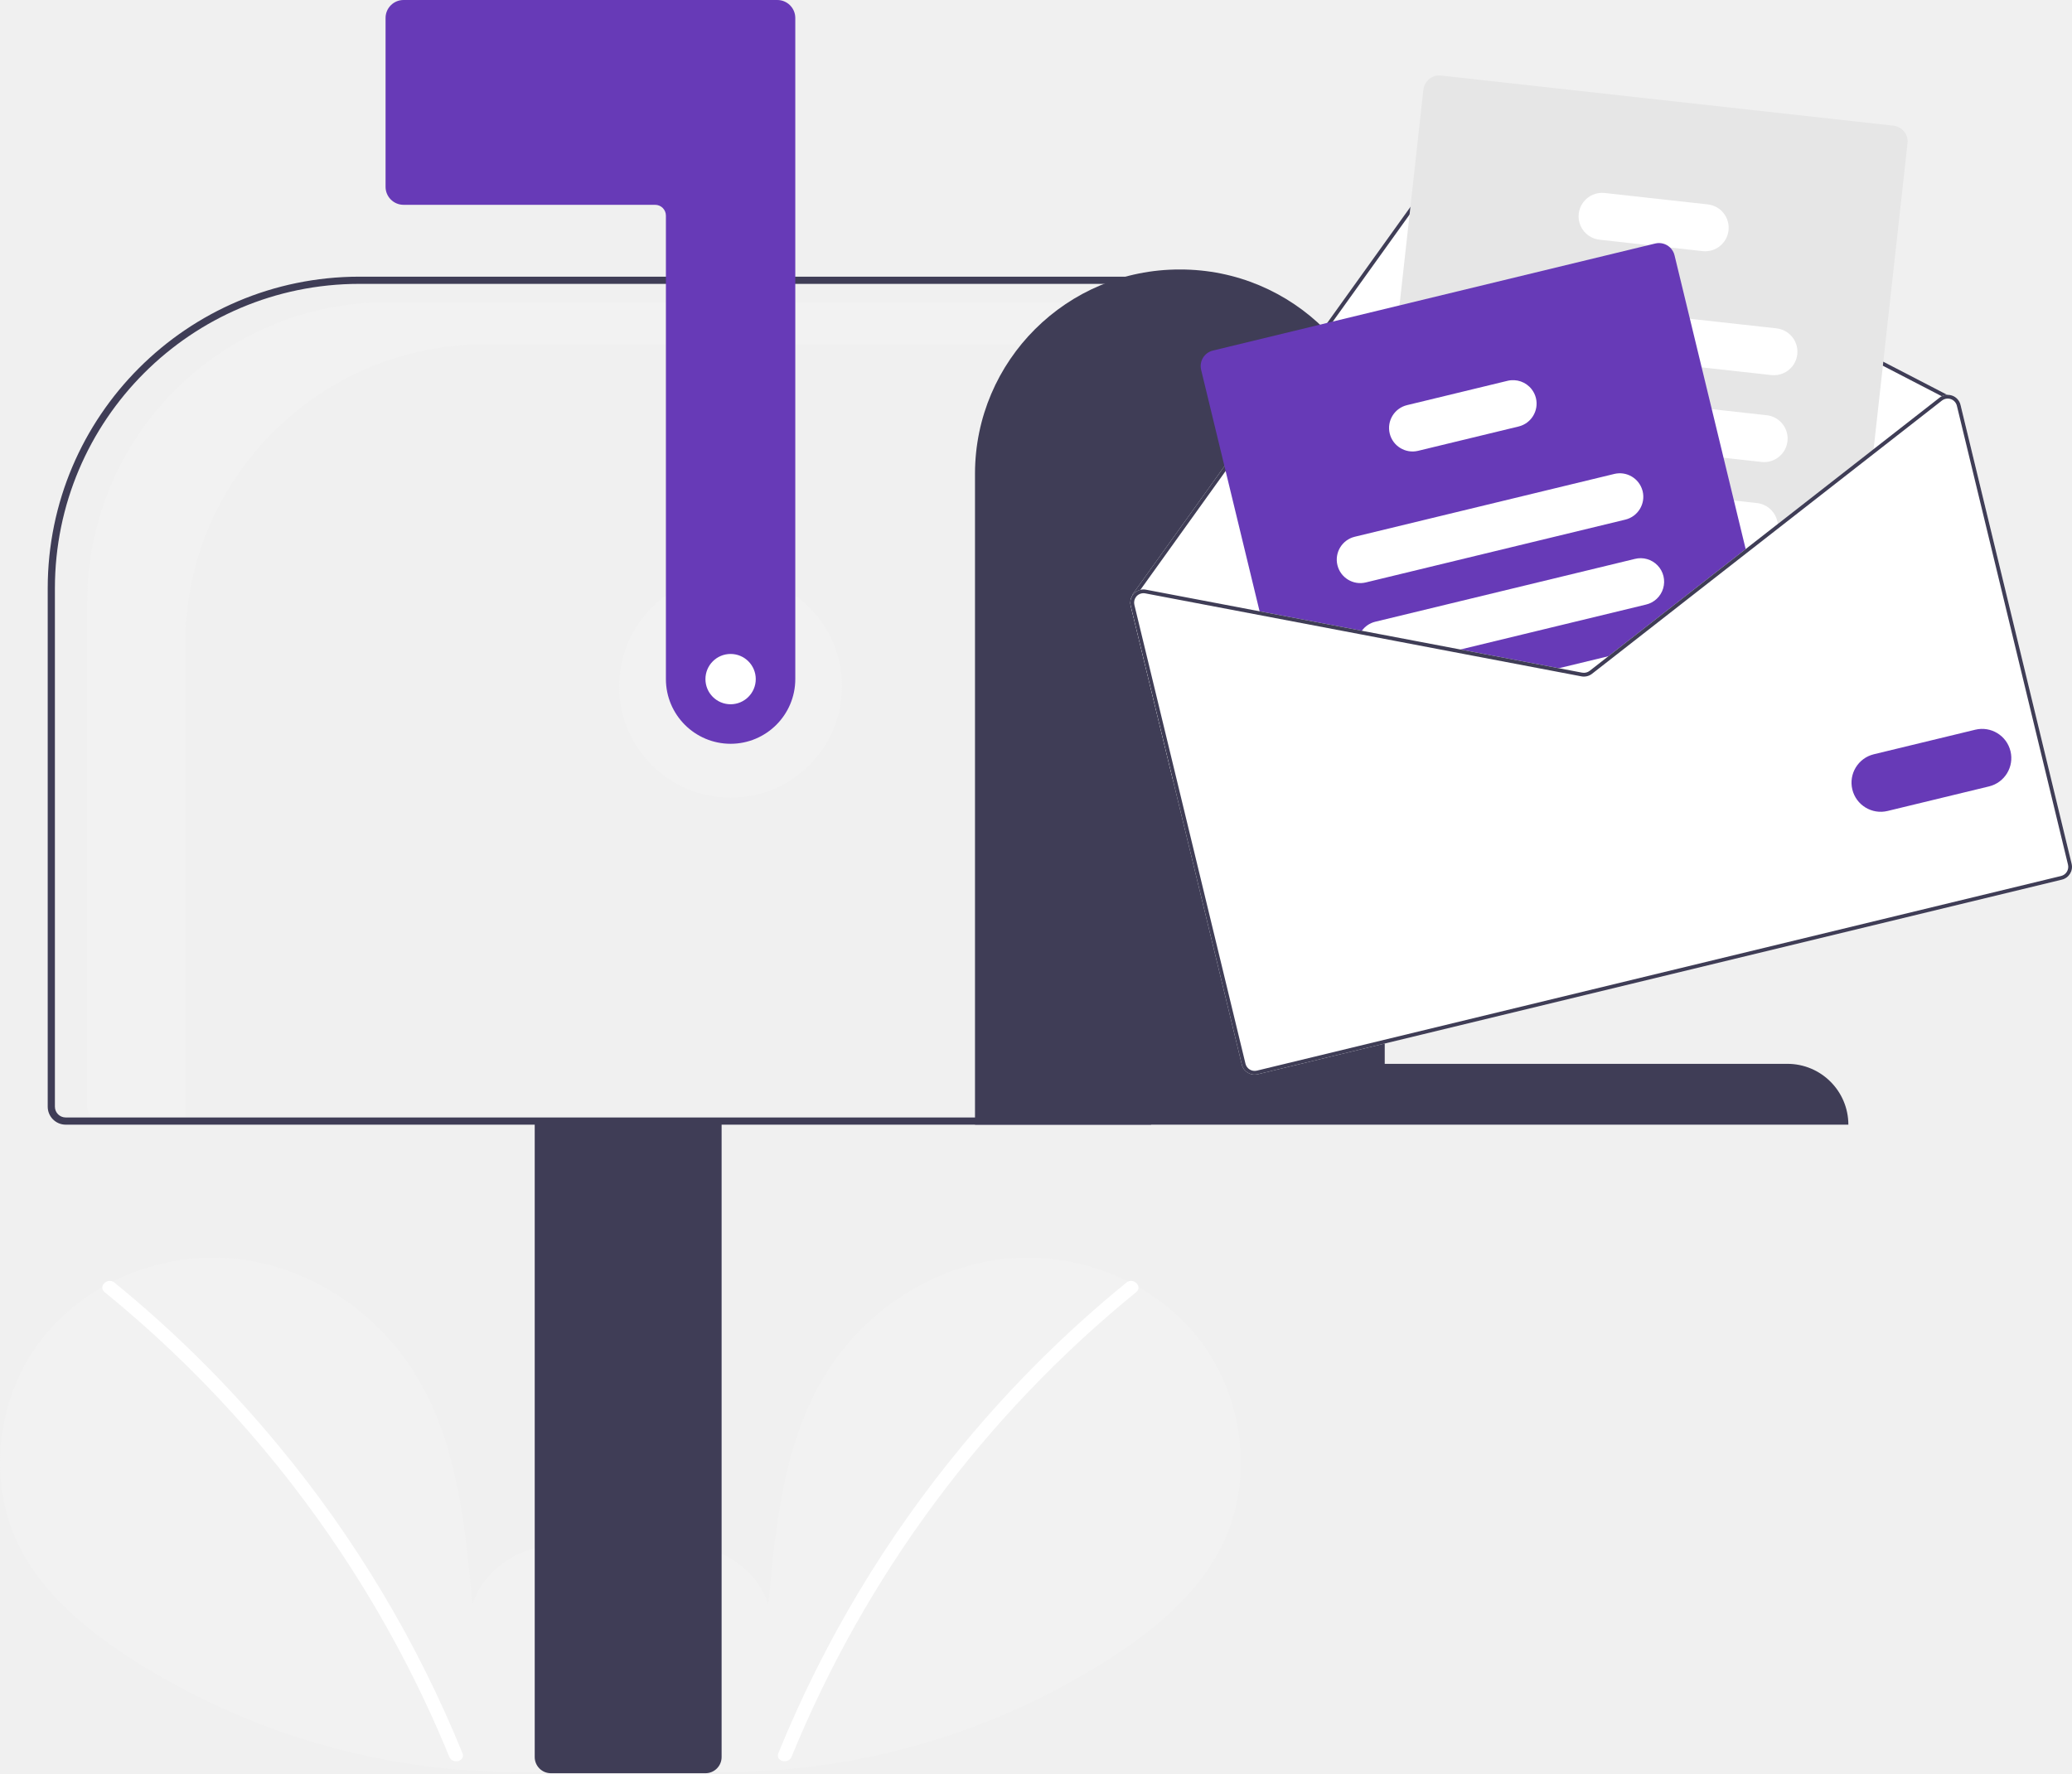
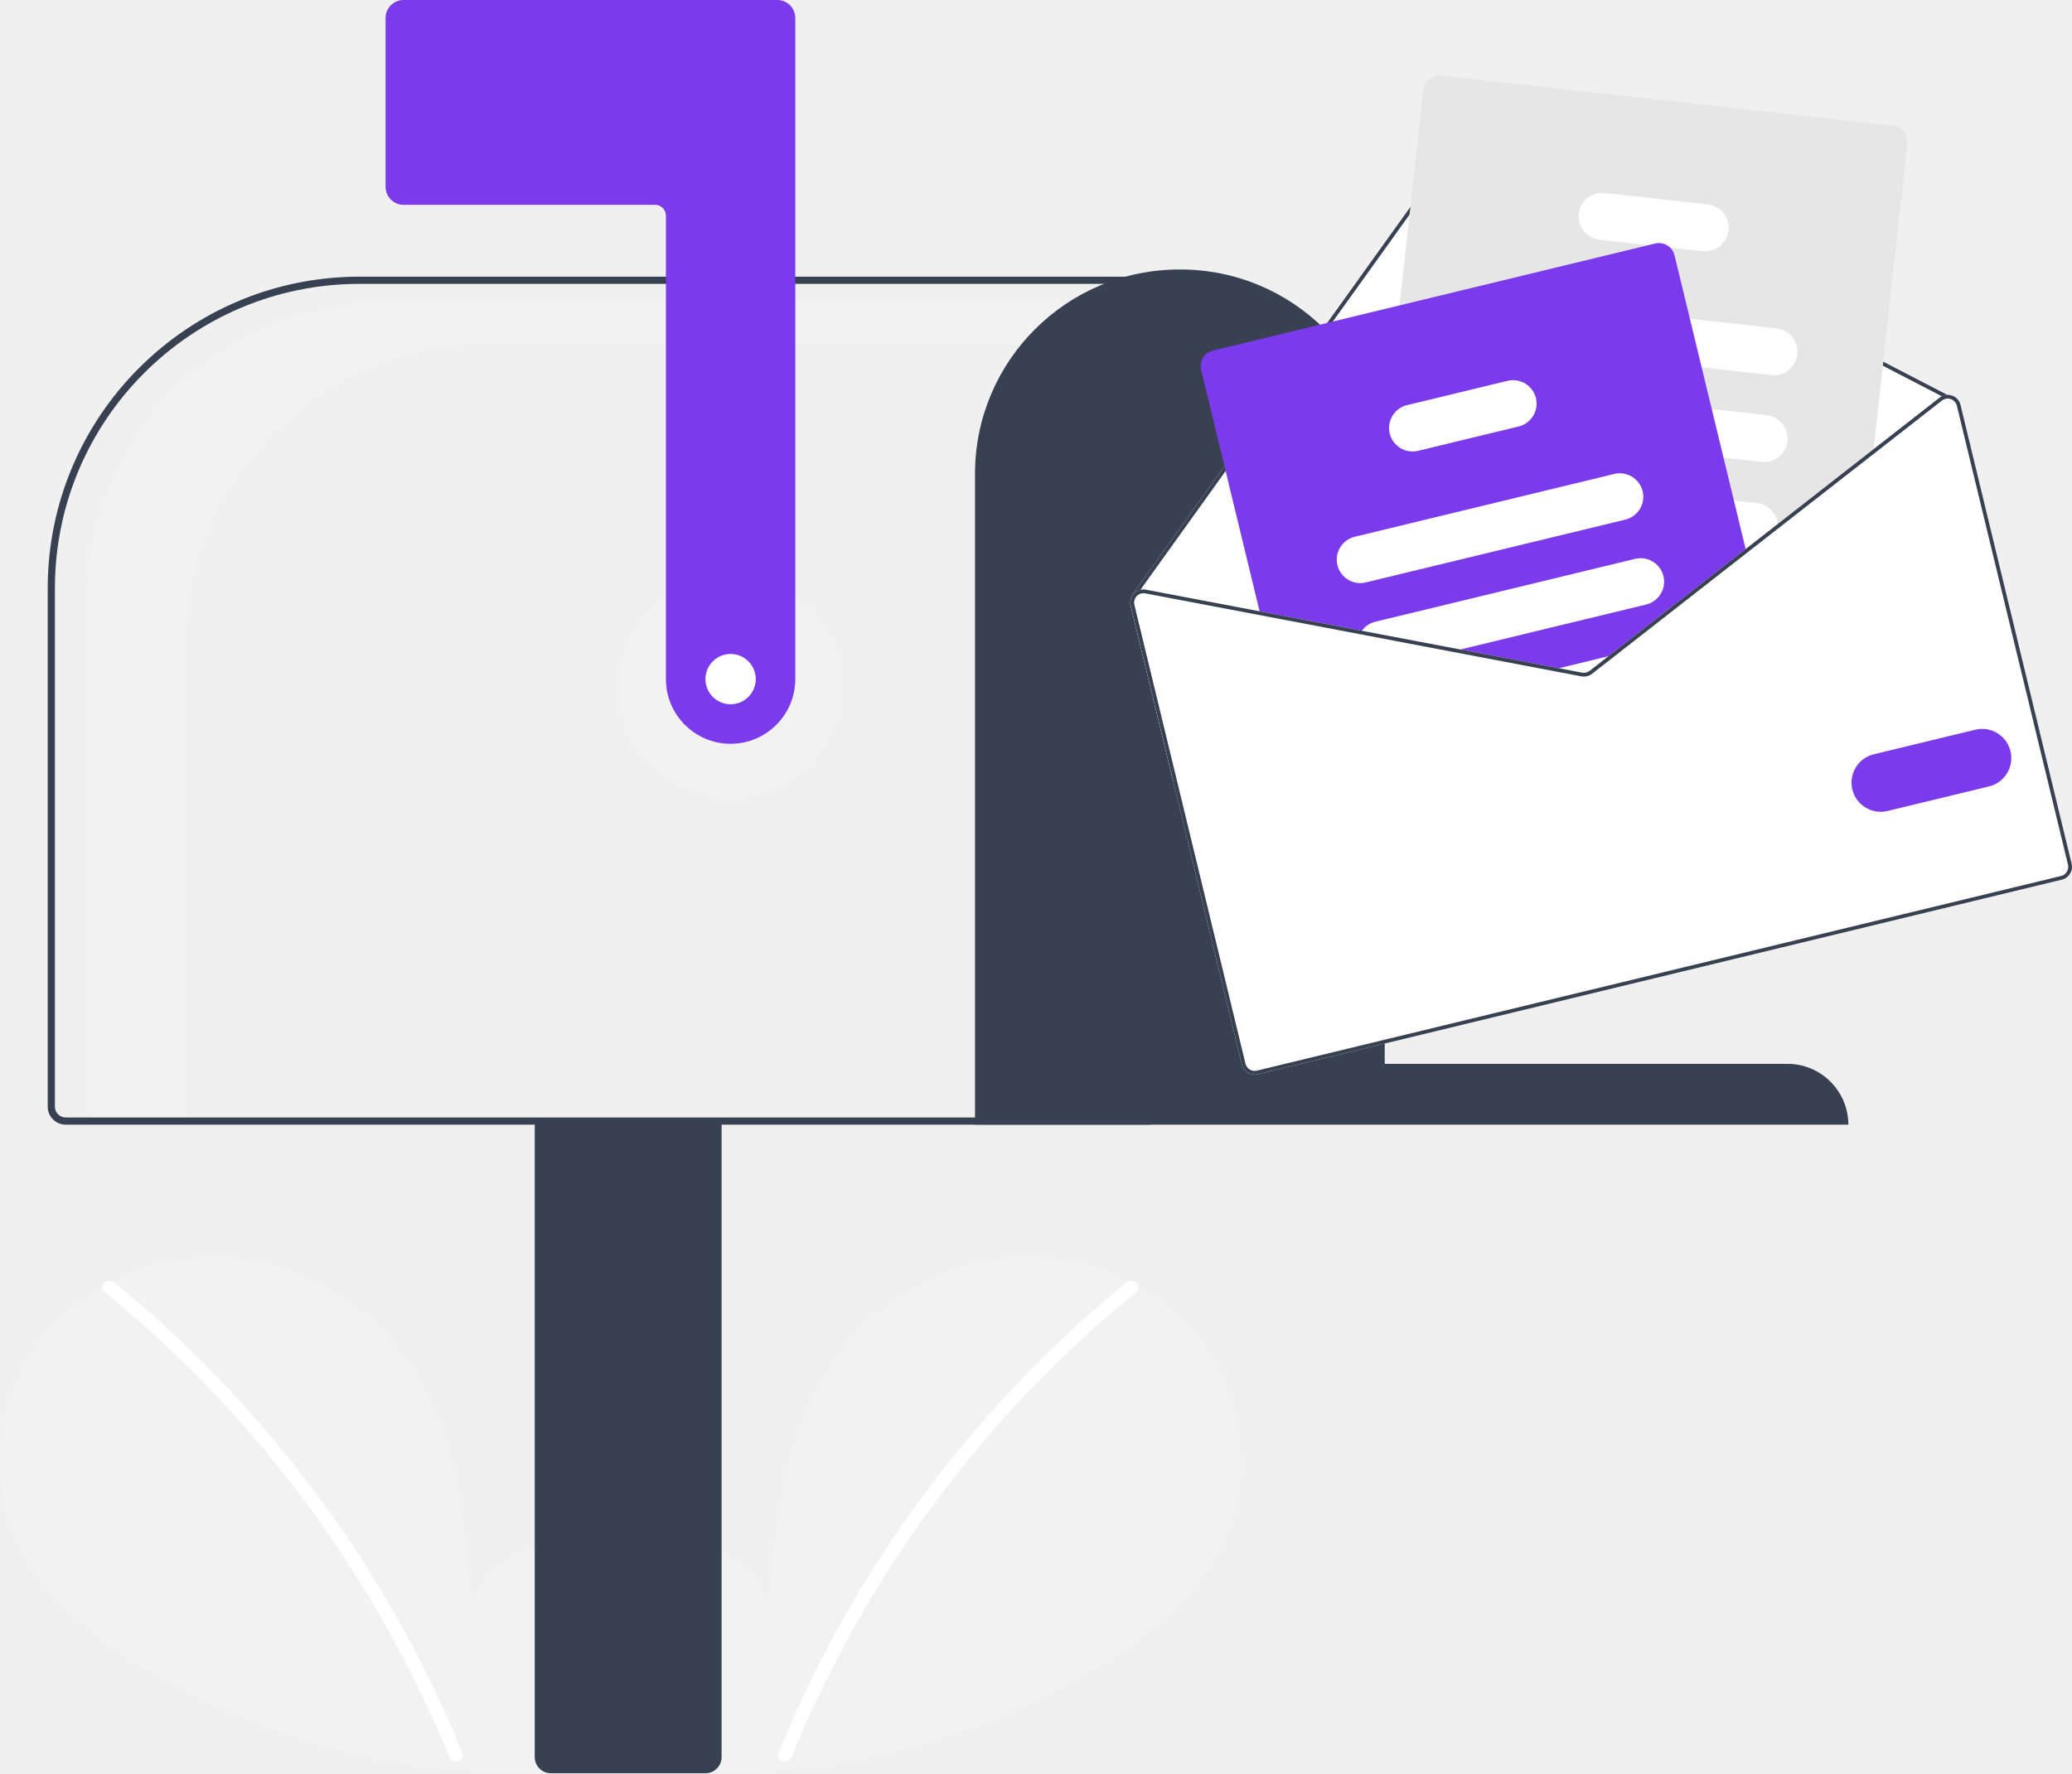
<svg xmlns="http://www.w3.org/2000/svg" data-name="Layer 1" width="576.499" height="493.5" viewBox="0 0 576.499 493.5">
  <path d="M481.172,691.6c9.255-7.82,14.876-20.173,13.402-32.2s-10.605-23.082-22.449-25.636-25.345,4.516-28.943,16.085c-1.98-22.306-4.261-45.547-16.12-64.542-10.738-17.2-29.337-29.507-49.494-31.709s-41.38,6.114-53.951,22.024-15.649,39.039-6.845,57.305c6.486,13.456,18.436,23.47,30.956,31.616a199.786,199.786,0,0,0,136.641,29.893" transform="translate(-311.7504 -203.25)" fill="#f2f2f2" />
  <path d="M343.55,560.174A326.879,326.879,0,0,1,389.104,605.409a327.833,327.833,0,0,1,51.308,85.741c.924,2.264-2.752,3.25-3.666,1.011a324.462,324.462,0,0,0-29.647-56.094,325.7,325.7,0,0,0-66.237-73.205c-1.898-1.546.806-4.221,2.688-2.688Z" transform="translate(-311.7504 -203.25)" fill="#fff" />
  <path d="M487.565,691.6c-9.255-7.82-14.876-20.173-13.402-32.2s10.605-23.082,22.449-25.636,25.345,4.516,28.943,16.085c1.98-22.306,4.261-45.547,16.12-64.542,10.738-17.2,29.337-29.507,49.494-31.709s41.38,6.114,53.951,22.024,15.649,39.039,6.845,57.305c-6.486,13.456-18.436,23.47-30.956,31.616a199.786,199.786,0,0,1-136.641,29.893" transform="translate(-311.7504 -203.25)" fill="#f2f2f2" />
  <path d="M625.187,560.174A326.879,326.879,0,0,0,579.633,605.409a327.833,327.833,0,0,0-51.308,85.741c-.924,2.264,2.752,3.25,3.666,1.011a325.987,325.987,0,0,1,95.884-129.299c1.898-1.546-.806-4.221-2.688-2.688Z" transform="translate(-311.7504 -203.25)" fill="#fff" />
  <circle cx="203.277" cy="191" r="31" fill="#f2f2f2" />
  <path d="M419.446,287.388H633.027V299.073H446.711a83.418,83.418,0,0,0-83.419,83.418V515.25H339.922a3.895,3.895,0,0,1-3.895-3.895V370.806A83.418,83.418,0,0,1,419.446,287.388Z" transform="translate(-311.7504 -203.25)" fill="#f2f2f2" />
-   <path d="M460.527,692.25V514.75h52v177.5a4.505,4.505,0,0,1-4.5,4.5h-43A4.505,4.505,0,0,1,460.527,692.25Z" transform="translate(-311.7504 -203.25)" fill="#3f3d56" />
-   <path d="M325.027,511.25V366.916A86.764,86.764,0,0,1,411.692,280.25H632.027v236h-302A5.006,5.006,0,0,1,325.027,511.25Zm305-229H411.692a84.761,84.761,0,0,0-84.665,84.666V511.25a3.003,3.003,0,0,0,3,3h300Z" transform="translate(-311.7504 -203.25)" fill="#3f3d56" />
-   <path d="M515.027,410.25a18.02,18.02,0,0,1-18-18v-129a3.003,3.003,0,0,0-3-3h-70a5.006,5.006,0,0,1-5-5v-47a5.006,5.006,0,0,1,5-5h104a5.006,5.006,0,0,1,5,5v184A18.02,18.02,0,0,1,515.027,410.25Z" transform="translate(-311.7504 -203.25)" fill="#673ab7" />
-   <path d="M640.027,278.25h0a56.881,56.881,0,0,1,57,56.761V499.321h112a16.965,16.965,0,0,1,17,16.929h-243V335.011A56.881,56.881,0,0,1,640.027,278.25Z" transform="translate(-311.7504 -203.25)" fill="#3f3d56" />
+   <path d="M460.527,692.25V514.75h52v177.5a4.505,4.505,0,0,1-4.5,4.5h-43A4.505,4.505,0,0,1,460.527,692.25Z" transform="translate(-311.7504 -203.25)" fill="#374151" />
+   <path d="M325.027,511.25V366.916A86.764,86.764,0,0,1,411.692,280.25H632.027v236h-302A5.006,5.006,0,0,1,325.027,511.25Zm305-229H411.692a84.761,84.761,0,0,0-84.665,84.666V511.25a3.003,3.003,0,0,0,3,3h300Z" transform="translate(-311.7504 -203.25)" fill="#374151" />
+   <path d="M515.027,410.25a18.02,18.02,0,0,1-18-18v-129a3.003,3.003,0,0,0-3-3h-70a5.006,5.006,0,0,1-5-5v-47a5.006,5.006,0,0,1,5-5h104a5.006,5.006,0,0,1,5,5v184A18.02,18.02,0,0,1,515.027,410.25Z" transform="translate(-311.7504 -203.25)" fill="#7c3aed" />
+   <path d="M640.027,278.25h0a56.881,56.881,0,0,1,57,56.761V499.321h112a16.965,16.965,0,0,1,17,16.929h-243V335.011A56.881,56.881,0,0,1,640.027,278.25Z" transform="translate(-311.7504 -203.25)" fill="#374151" />
  <path d="M626.349,371.817l11.803,48.756L869.033,364.682l-11.803-48.756a3.638,3.638,0,0,0-2.358-2.595,3.594,3.594,0,0,0-1.334-.201L720.079,244.028a3.682,3.682,0,0,0-4.656,1.119l-64.32,89.694L626.855,368.664a.514.514,0,0,0-.089.418A3.642,3.642,0,0,0,626.349,371.817Z" transform="translate(-311.7504 -203.25)" fill="#fff" />
-   <path d="M626.766,369.082a.49.49,0,0,0,.203.316.559.559,0,0,0,.433.086.536.536,0,0,0,.299-.207l.083-.115,1.263-1.766,22.929-31.964,64.301-89.673a2.62,2.62,0,0,1,3.322-.796l132.425,68.567,1.188.617a1.292,1.292,0,0,0,.147.052,1.615,1.615,0,0,1,.271-.026.514.514,0,0,0,.29-.245.524.524,0,0,0-.219-.709l-.164-.087L720.079,244.028a3.682,3.682,0,0,0-4.656,1.119l-64.32,89.694L626.855,368.664A.514.514,0,0,0,626.766,369.082Z" transform="translate(-311.7504 -203.25)" fill="#3f3d56" />
+   <path d="M626.766,369.082a.49.49,0,0,0,.203.316.559.559,0,0,0,.433.086.536.536,0,0,0,.299-.207l.083-.115,1.263-1.766,22.929-31.964,64.301-89.673a2.62,2.62,0,0,1,3.322-.796l132.425,68.567,1.188.617a1.292,1.292,0,0,0,.147.052,1.615,1.615,0,0,1,.271-.026.514.514,0,0,0,.29-.245.524.524,0,0,0-.219-.709l-.164-.087L720.079,244.028a3.682,3.682,0,0,0-4.656,1.119l-64.32,89.694L626.855,368.664A.514.514,0,0,0,626.766,369.082Z" transform="translate(-311.7504 -203.25)" fill="#374151" />
  <path d="M696.107,374.054l5.139.57,38.143,4.225,25.286,2.799,1.494.166,31.552-24.645,1.209-.944,7.452-5.82,26.514-20.706.159-1.454,9.43-85.114a4.454,4.454,0,0,0-3.929-4.912L712.7,224.278a4.456,4.456,0,0,0-4.912,3.929L701.138,288.244l-3.689,33.286L694.149,351.309l-1.53,13.829-.446,4.006A4.457,4.457,0,0,0,696.107,374.054Z" transform="translate(-311.7504 -203.25)" fill="#e6e6e6" />
  <path d="M730.692,299.448l54.517,6.038,19.334,2.141a6.54,6.54,0,1,0,1.44-13l-24.047-2.663-49.799-5.522a6.543,6.543,0,0,0-1.444,13.006Z" transform="translate(-311.7504 -203.25)" fill="#fff" />
  <path d="M727.588,323.564c.141.025.281.05.425.064l63.285,7.011,10.566,1.173a6.542,6.542,0,0,0,1.439-13.005l-15.278-1.69-50.13-5.555-8.436-.935a6.539,6.539,0,0,0-1.87,12.937Z" transform="translate(-311.7504 -203.25)" fill="#fff" />
  <path d="M720.426,344.948a6.539,6.539,0,0,0,4.88,3.125l25.939,2.873,46.197,5.118.01-.002,1.477.165,7.452-5.82a6.471,6.471,0,0,0,.001-1.33,6.555,6.555,0,0,0-5.787-5.824l-6.417-.713-25.457-2.817-18.317-2.031-23.66-2.622a6.54,6.54,0,0,0-6.319,9.88Z" transform="translate(-311.7504 -203.25)" fill="#fff" />
  <path d="M756.859,269.97l13.564,1.502,5.991.665,9.05,1.002a6.542,6.542,0,0,0,1.439-13.005l-28.599-3.165a6.541,6.541,0,1,0-1.445,13.001Z" transform="translate(-311.7504 -203.25)" fill="#fff" />
-   <path d="M645.944,306.182l16.537,68.314,27.601,5.248,25.532,4.861,27.394,5.212,8.753,1.666a3.673,3.673,0,0,0,2.94-.712l7.022-5.485,4.446-3.472,31.552-24.645-20.062-82.874a4.403,4.403,0,0,0-1.244-2.159,4.449,4.449,0,0,0-4.125-1.117L649.22,300.813A4.45,4.45,0,0,0,645.944,306.182Z" transform="translate(-311.7504 -203.25)" fill="#673ab7" />
+   <path d="M645.944,306.182l16.537,68.314,27.601,5.248,25.532,4.861,27.394,5.212,8.753,1.666a3.673,3.673,0,0,0,2.94-.712l7.022-5.485,4.446-3.472,31.552-24.645-20.062-82.874a4.403,4.403,0,0,0-1.244-2.159,4.449,4.449,0,0,0-4.125-1.117L649.22,300.813A4.45,4.45,0,0,0,645.944,306.182Z" transform="translate(-311.7504 -203.25)" fill="#7c3aed" />
  <path d="M683.864,360.528a6.546,6.546,0,0,0,7.896,4.818l72.214-17.482a6.55,6.55,0,0,0,4.818-7.896,2.1,2.1,0,0,0-.07-.247,6.539,6.539,0,0,0-7.825-4.571l-72.214,17.482A6.546,6.546,0,0,0,683.864,360.528Z" transform="translate(-311.7504 -203.25)" fill="#fff" />
  <path d="M690.082,379.744l25.532,4.861L769.699,371.512a6.541,6.541,0,1,0-3.078-12.714l-72.214,17.482a6.494,6.494,0,0,0-3.747,2.511A6.583,6.583,0,0,0,690.082,379.744Z" transform="translate(-311.7504 -203.25)" fill="#fff" />
  <path d="M743.008,389.817l8.753,1.666a3.673,3.673,0,0,0,2.94-.712l7.022-5.485Z" transform="translate(-311.7504 -203.25)" fill="#fff" />
  <path d="M698.415,323.897a6.546,6.546,0,0,0,7.896,4.818l27.97-6.771a6.55,6.55,0,0,0,4.818-7.896,6.466,6.466,0,0,0-1.205-2.486,6.545,6.545,0,0,0-6.691-2.332l-27.97,6.771a6.541,6.541,0,0,0-4.818,7.896Z" transform="translate(-311.7504 -203.25)" fill="#fff" />
  <path d="M715.612,384.604l27.398,5.214,8.75,1.666a3.689,3.689,0,0,0,2.938-.711l7.027-5.486-2.466.597-5.206,4.061a2.636,2.636,0,0,1-2.099.508l-6.479-1.232-27.398-5.214Zm81.838-28.539.267,1.102,1.215-.945Zm-81.838,28.539,27.398,5.214,8.75,1.666a3.689,3.689,0,0,0,2.938-.711l7.027-5.486-2.466.597-5.206,4.061a2.636,2.636,0,0,1-2.099.508l-6.479-1.232-27.398-5.214Zm0,0,27.398,5.214,8.75,1.666a3.689,3.689,0,0,0,2.938-.711l7.027-5.486-2.466.597-5.206,4.061a2.636,2.636,0,0,1-2.099.508l-6.479-1.232-27.398-5.214Zm-89.263-12.787,30.916,127.71a3.667,3.667,0,0,0,4.422,2.698l223.761-54.168a3.666,3.666,0,0,0,2.698-4.422l-30.916-127.71a3.638,3.638,0,0,0-2.358-2.595,3.594,3.594,0,0,0-1.334-.201,3.458,3.458,0,0,0-1.514.398,3.179,3.179,0,0,0-.607.377l-18.364,14.34-26.67,20.833-8.935,6.979.002.008-.008.002-32.766,25.578-5.417,4.239-5.206,4.061a2.636,2.636,0,0,1-2.099.508l-6.479-1.232-27.398-5.214L690.656,378.792,630.595,367.362a3.59,3.59,0,0,0-1.547.033,3.67,3.67,0,0,0-1.788,1.036,4.111,4.111,0,0,0-.493.651A3.642,3.642,0,0,0,626.349,371.817Zm89.263,12.787,27.398,5.214,8.75,1.666a3.689,3.689,0,0,0,2.938-.711l7.027-5.486-2.466.597-5.206,4.061a2.636,2.636,0,0,1-2.099.508l-6.479-1.232-27.398-5.214Zm0,0,27.398,5.214,8.75,1.666a3.689,3.689,0,0,0,2.938-.711l7.027-5.486-2.466.597-5.206,4.061a2.636,2.636,0,0,1-2.099.508l-6.479-1.232-27.398-5.214Zm0,0,27.398,5.214,8.75,1.666a3.689,3.689,0,0,0,2.938-.711l7.027-5.486-2.466.597-5.206,4.061a2.636,2.636,0,0,1-2.099.508l-6.479-1.232-27.398-5.214Z" transform="translate(-311.7504 -203.25)" fill="#fff" />
-   <path d="M715.612,384.604l27.398,5.214,8.75,1.666a3.689,3.689,0,0,0,2.938-.711l7.027-5.486-2.466.597-5.206,4.061a2.636,2.636,0,0,1-2.099.508l-6.479-1.232-27.398-5.214Zm81.838-28.539.267,1.102,1.215-.945Zm-81.838,28.539,27.398,5.214,8.75,1.666a3.689,3.689,0,0,0,2.938-.711l7.027-5.486-2.466.597-5.206,4.061a2.636,2.636,0,0,1-2.099.508l-6.479-1.232-27.398-5.214Zm0,0,27.398,5.214,8.75,1.666a3.689,3.689,0,0,0,2.938-.711l7.027-5.486-2.466.597-5.206,4.061a2.636,2.636,0,0,1-2.099.508l-6.479-1.232-27.398-5.214ZM627.785,369.161l.136.102c.023-.037.062-.071.092-.11a2.643,2.643,0,0,1,2.385-.768l59.686,11.354,25.528,4.865,27.398,5.214,8.75,1.666a3.689,3.689,0,0,0,2.938-.711l7.027-5.486-2.466.597-5.206,4.061a2.636,2.636,0,0,1-2.099.508l-6.479-1.232-27.398-5.214L690.656,378.792,630.595,367.362a3.59,3.59,0,0,0-1.547.033Zm-1.436,2.657,30.916,127.71a3.667,3.667,0,0,0,4.422,2.698l223.761-54.168a3.666,3.666,0,0,0,2.698-4.422l-30.916-127.71a3.638,3.638,0,0,0-2.358-2.595,3.594,3.594,0,0,0-1.334-.201,3.458,3.458,0,0,0-1.514.398,3.179,3.179,0,0,0-.607.377l-18.364,14.34-26.67,20.833-8.935,6.979.002.008-.008.002-32.766,25.578-5.417,4.239-5.206,4.061a2.636,2.636,0,0,1-2.099.508l-6.479-1.232-27.398-5.214L690.656,378.792,630.595,367.362a3.59,3.59,0,0,0-1.547.033,3.67,3.67,0,0,0-1.788,1.036,4.111,4.111,0,0,0-.493.651A3.642,3.642,0,0,0,626.349,371.817Zm1.02-.247a2.598,2.598,0,0,1,.462-2.191.341.341,0,0,1,.091-.117c.023-.037.062-.071.092-.11a2.643,2.643,0,0,1,2.385-.768l59.686,11.354,25.528,4.865,27.398,5.214,8.75,1.666a3.689,3.689,0,0,0,2.938-.711l7.027-5.486,4.444-3.472,31.547-24.648,1.215-.945,7.447-5.817,26.518-20.709,19.171-14.972a2.604,2.604,0,0,1,.987-.477,1.997,1.997,0,0,1,.305-.05,1.615,1.615,0,0,1,.271-.026,2.679,2.679,0,0,1,.901.147,2.625,2.625,0,0,1,1.686,1.853l30.916,127.71a2.62,2.62,0,0,1-1.931,3.165L661.442,501.214a2.618,2.618,0,0,1-3.158-1.933Zm88.244,13.034,27.398,5.214,8.75,1.666a3.689,3.689,0,0,0,2.938-.711l7.027-5.486-2.466.597-5.206,4.061a2.636,2.636,0,0,1-2.099.508l-6.479-1.232-27.398-5.214Zm0,0,27.398,5.214,8.75,1.666a3.689,3.689,0,0,0,2.938-.711l7.027-5.486-2.466.597-5.206,4.061a2.636,2.636,0,0,1-2.099.508l-6.479-1.232-27.398-5.214Zm0,0,27.398,5.214,8.75,1.666a3.689,3.689,0,0,0,2.938-.711l7.027-5.486-2.466.597-5.206,4.061a2.636,2.636,0,0,1-2.099.508l-6.479-1.232-27.398-5.214Z" transform="translate(-311.7504 -203.25)" fill="#3f3d56" />
-   <path d="M827.129,422.967a8.128,8.128,0,0,1,5.981-9.801l28.242-6.837a8.119,8.119,0,0,1,3.821,15.782l-28.242,6.837A8.128,8.128,0,0,1,827.129,422.967Z" transform="translate(-311.7504 -203.25)" fill="#673ab7" />
+   <path d="M715.612,384.604l27.398,5.214,8.75,1.666a3.689,3.689,0,0,0,2.938-.711l7.027-5.486-2.466.597-5.206,4.061a2.636,2.636,0,0,1-2.099.508l-6.479-1.232-27.398-5.214Zm81.838-28.539.267,1.102,1.215-.945Zm-81.838,28.539,27.398,5.214,8.75,1.666a3.689,3.689,0,0,0,2.938-.711l7.027-5.486-2.466.597-5.206,4.061a2.636,2.636,0,0,1-2.099.508l-6.479-1.232-27.398-5.214Zm0,0,27.398,5.214,8.75,1.666a3.689,3.689,0,0,0,2.938-.711l7.027-5.486-2.466.597-5.206,4.061a2.636,2.636,0,0,1-2.099.508l-6.479-1.232-27.398-5.214ZM627.785,369.161l.136.102c.023-.037.062-.071.092-.11a2.643,2.643,0,0,1,2.385-.768l59.686,11.354,25.528,4.865,27.398,5.214,8.75,1.666a3.689,3.689,0,0,0,2.938-.711l7.027-5.486-2.466.597-5.206,4.061a2.636,2.636,0,0,1-2.099.508l-6.479-1.232-27.398-5.214L690.656,378.792,630.595,367.362a3.59,3.59,0,0,0-1.547.033Zm-1.436,2.657,30.916,127.71a3.667,3.667,0,0,0,4.422,2.698l223.761-54.168a3.666,3.666,0,0,0,2.698-4.422l-30.916-127.71a3.638,3.638,0,0,0-2.358-2.595,3.594,3.594,0,0,0-1.334-.201,3.458,3.458,0,0,0-1.514.398,3.179,3.179,0,0,0-.607.377l-18.364,14.34-26.67,20.833-8.935,6.979.002.008-.008.002-32.766,25.578-5.417,4.239-5.206,4.061a2.636,2.636,0,0,1-2.099.508l-6.479-1.232-27.398-5.214L690.656,378.792,630.595,367.362a3.59,3.59,0,0,0-1.547.033,3.67,3.67,0,0,0-1.788,1.036,4.111,4.111,0,0,0-.493.651A3.642,3.642,0,0,0,626.349,371.817Zm1.02-.247a2.598,2.598,0,0,1,.462-2.191.341.341,0,0,1,.091-.117c.023-.037.062-.071.092-.11a2.643,2.643,0,0,1,2.385-.768l59.686,11.354,25.528,4.865,27.398,5.214,8.75,1.666a3.689,3.689,0,0,0,2.938-.711l7.027-5.486,4.444-3.472,31.547-24.648,1.215-.945,7.447-5.817,26.518-20.709,19.171-14.972a2.604,2.604,0,0,1,.987-.477,1.997,1.997,0,0,1,.305-.05,1.615,1.615,0,0,1,.271-.026,2.679,2.679,0,0,1,.901.147,2.625,2.625,0,0,1,1.686,1.853l30.916,127.71a2.62,2.62,0,0,1-1.931,3.165L661.442,501.214a2.618,2.618,0,0,1-3.158-1.933Zm88.244,13.034,27.398,5.214,8.75,1.666a3.689,3.689,0,0,0,2.938-.711l7.027-5.486-2.466.597-5.206,4.061a2.636,2.636,0,0,1-2.099.508l-6.479-1.232-27.398-5.214Zm0,0,27.398,5.214,8.75,1.666a3.689,3.689,0,0,0,2.938-.711l7.027-5.486-2.466.597-5.206,4.061a2.636,2.636,0,0,1-2.099.508l-6.479-1.232-27.398-5.214Zm0,0,27.398,5.214,8.75,1.666a3.689,3.689,0,0,0,2.938-.711l7.027-5.486-2.466.597-5.206,4.061a2.636,2.636,0,0,1-2.099.508l-6.479-1.232-27.398-5.214Z" transform="translate(-311.7504 -203.25)" fill="#374151" />
+   <path d="M827.129,422.967a8.128,8.128,0,0,1,5.981-9.801l28.242-6.837a8.119,8.119,0,0,1,3.821,15.782l-28.242,6.837A8.128,8.128,0,0,1,827.129,422.967Z" transform="translate(-311.7504 -203.25)" fill="#7c3aed" />
  <circle cx="203.277" cy="189" r="7" fill="#fff" />
</svg>
